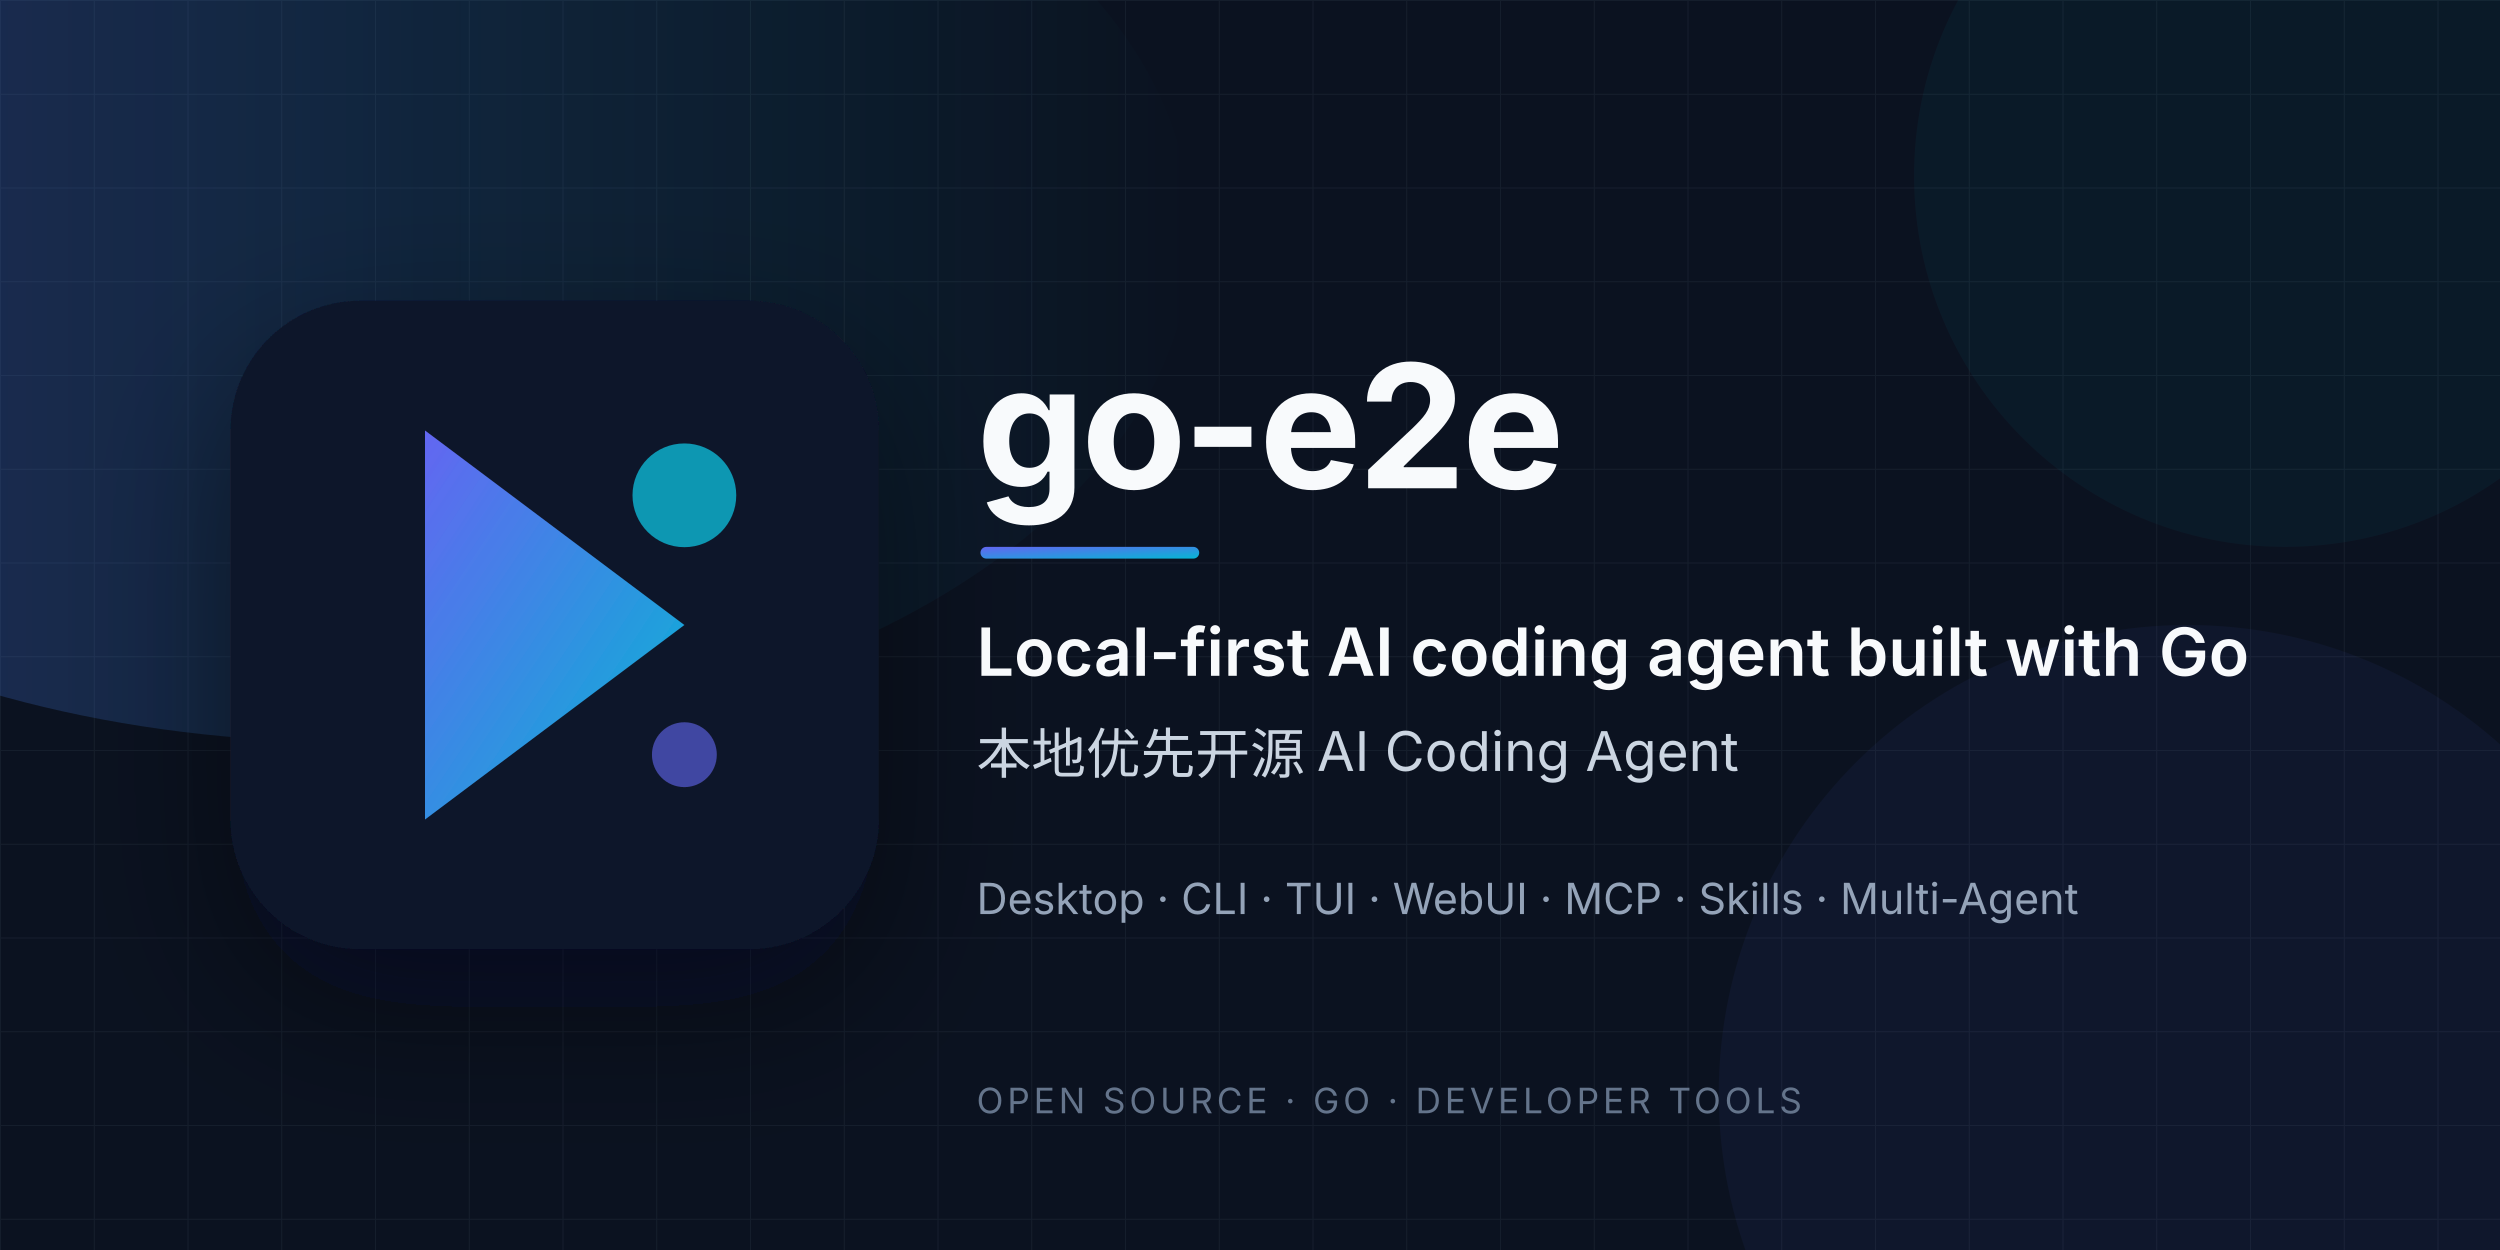
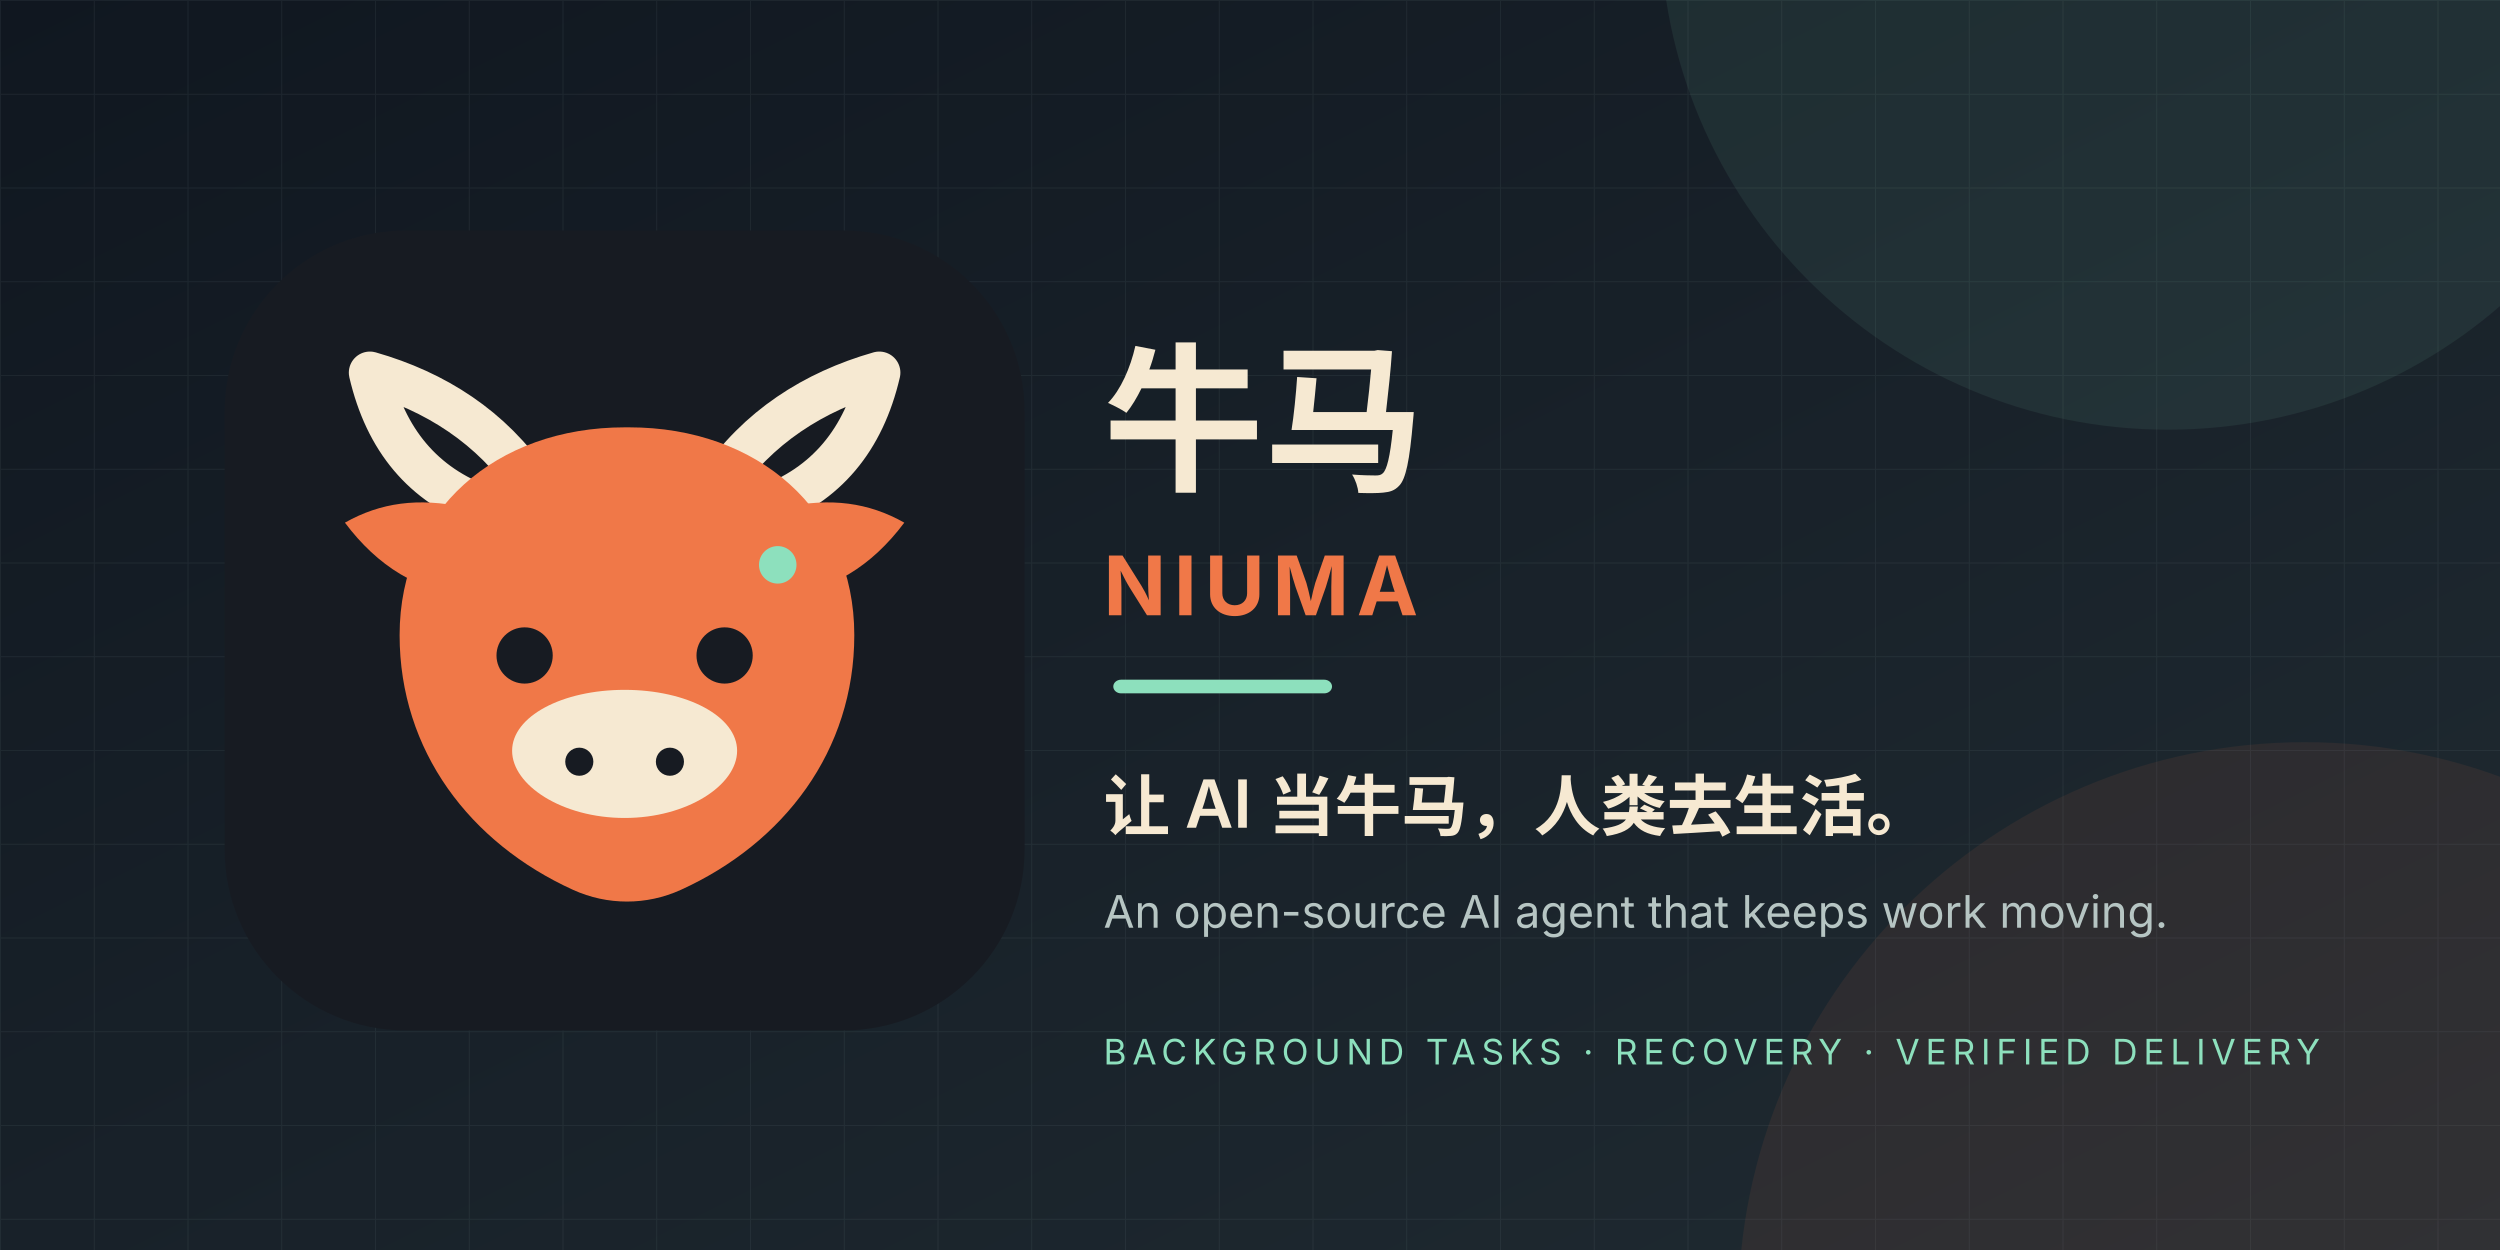
- <svg xmlns="http://www.w3.org/2000/svg" width="1280" height="640" viewBox="0 0 1280 640" role="img" aria-labelledby="title desc">
+ <svg xmlns="http://www.w3.org/2000/svg" width="1280" height="640" viewBox="0 0 1280 640">
  <defs>
-     <linearGradient id="accent" x1="0" y1="0" x2="1" y2="1">
-       <stop offset="0" stop-color="#6366f1" />
-       <stop offset="1" stop-color="#06b6d4" />
+     <linearGradient id="bg" x1="0" y1="0" x2="1" y2="1">
+       <stop stop-color="#101720" />
+       <stop offset="1" stop-color="#202b32" />
    </linearGradient>
-     <linearGradient id="glow" x1="0" y1="0" x2="1" y2="0">
-       <stop offset="0" stop-color="#6366f1" stop-opacity="0.32" />
-       <stop offset="1" stop-color="#06b6d4" stop-opacity="0" />
+     <linearGradient id="orange" x1="0" y1="0" x2="1" y2="1">
+       <stop stop-color="#ff9a5a" />
+       <stop offset="1" stop-color="#e7523b" />
    </linearGradient>
    <pattern id="grid" width="48" height="48" patternUnits="userSpaceOnUse">
-       <path d="M48 0H0V48" fill="none" stroke="#94a3b8" stroke-opacity="0.08" stroke-width="1" />
+       <path d="M48 0H0V48" fill="none" stroke="#9bb0b5" stroke-opacity=".08" />
    </pattern>
-     <filter id="shadow" x="-30%" y="-30%" width="160%" height="160%">
-       <feDropShadow dx="0" dy="18" stdDeviation="24" flood-color="#020617" flood-opacity="0.45" />
-     </filter>
  </defs>
-   <rect width="1280" height="640" fill="#0b1220" />
+   <rect width="1280" height="640" fill="url(#bg)" />
  <rect width="1280" height="640" fill="url(#grid)" />
-   <ellipse cx="180" cy="120" rx="430" ry="260" fill="url(#glow)" />
-   <circle cx="1170" cy="90" r="190" fill="#06b6d4" fill-opacity="0.05" />
-   <circle cx="1120" cy="560" r="240" fill="#6366f1" fill-opacity="0.06" />
-   <g transform="translate(118 154) scale(1.66)" filter="url(#shadow)">
-     <rect width="200" height="200" rx="40" fill="#0f172a" />
-     <polygon points="60,40 140,100 60,160" fill="url(#accent)" />
-     <circle cx="140" cy="60" r="16" fill="#06b6d4" opacity="0.8" />
-     <circle cx="140" cy="140" r="10" fill="#6366f1" opacity="0.6" />
+   <circle cx="1110" cy="-40" r="260" fill="#8de0bd" opacity=".08" />
+   <circle cx="1180" cy="670" r="290" fill="#f07848" opacity=".08" />
+   <g transform="translate(115 118) scale(.8)">
+     <rect width="512" height="512" rx="116" fill="#171B22" />
+     <path d="M166 177c-39-14-63-43-73-86 42 12 78 35 103 72M346 177c39-14 63-43 73-86-42 12-78 35-103 72" fill="none" stroke="#F6E9D2" stroke-width="27" stroke-linecap="round" stroke-linejoin="round" />
+     <path d="M153 177c-29-6-53-3-76 10 21 28 47 44 79 47M359 177c29-6 53-3 76 10-21 28-47 44-79 47" fill="#F07848" />
+     <path d="M256 126c-82 0-144 53-144 133 0 74 45 133 111 163 22 10 47 10 69 0 66-30 111-89 111-163 0-80-62-133-144-133h-3Z" fill="#F07848" />
+     <path d="M192 254a18 18 0 1 0 0 36 18 18 0 0 0 0-36ZM320 254a18 18 0 1 0 0 36 18 18 0 0 0 0-36Z" fill="#171B22" />
+     <path d="M184 333c0-22 32-39 72-39s72 17 72 39-32 43-72 43-72-21-72-43Z" fill="#F6E9D2" />
+     <path d="M227 331a9 9 0 1 0 0 18 9 9 0 0 0 0-18ZM285 331a9 9 0 1 0 0 18 9 9 0 0 0 0-18Z" fill="#171B22" />
+     <circle cx="354" cy="214" r="12" fill="#8DE0BD" />
  </g>
-   <g transform="translate(500 168)" fill="#f8fafc" font-family="-apple-system, BlinkMacSystemFont, 'SF Pro Display', 'PingFang SC', 'Helvetica Neue', sans-serif">
-     <text x="0" y="82" font-size="88" font-weight="700" letter-spacing="-2">go-e2e</text>
-     <rect x="2" y="112" width="112" height="6" rx="3" fill="url(#accent)" />
-     <text x="0" y="178" font-size="34" font-weight="600">Local-first AI coding agent built with Go</text>
-     <text x="0" y="228" font-size="28" fill="#cbd5e1">本地优先开源 AI Coding Agent</text>
-     <text x="0" y="300" font-size="22" fill="#94a3b8">Desktop · CLI · TUI · WebUI · MCP · Skills · Multi-Agent</text>
-   </g>
-   <path d="M500 530H1150" stroke="url(#accent)" stroke-width="2" stroke-linecap="round" opacity="0.7" />
-   <text x="500" y="570" fill="#64748b" font-family="-apple-system, BlinkMacSystemFont, 'SF Pro Display', 'PingFang SC', 'Helvetica Neue', sans-serif" font-size="18" letter-spacing="2">OPEN SOURCE · GO · DEVELOPER TOOLS</text>
+   <text x="565" y="245" fill="#F6E9D2" font-family="-apple-system,BlinkMacSystemFont,'Segoe UI',sans-serif" font-size="82" font-weight="800">牛马</text>
+   <text x="565" y="315" fill="#F07848" font-family="-apple-system,BlinkMacSystemFont,'Segoe UI',sans-serif" font-size="42" font-weight="700" letter-spacing="4">NIUMA</text>
+   <rect x="570" y="348" width="112" height="7" rx="4" fill="#8DE0BD" />
+   <text x="565" y="425" fill="#F6E9D2" font-family="-apple-system,BlinkMacSystemFont,'Segoe UI',sans-serif" font-size="34" font-weight="600">让 AI 当牛马，人类去生活。</text>
+   <text x="565" y="475" fill="#B6C5C3" font-family="-apple-system,BlinkMacSystemFont,'Segoe UI',sans-serif" font-size="23">An open-source AI agent that keeps work moving.</text>
+   <text x="565" y="545" fill="#8DE0BD" font-family="-apple-system,BlinkMacSystemFont,'Segoe UI',sans-serif" font-size="18" letter-spacing="3">BACKGROUND TASKS · RECOVERY · VERIFIED DELIVERY</text>
</svg>
